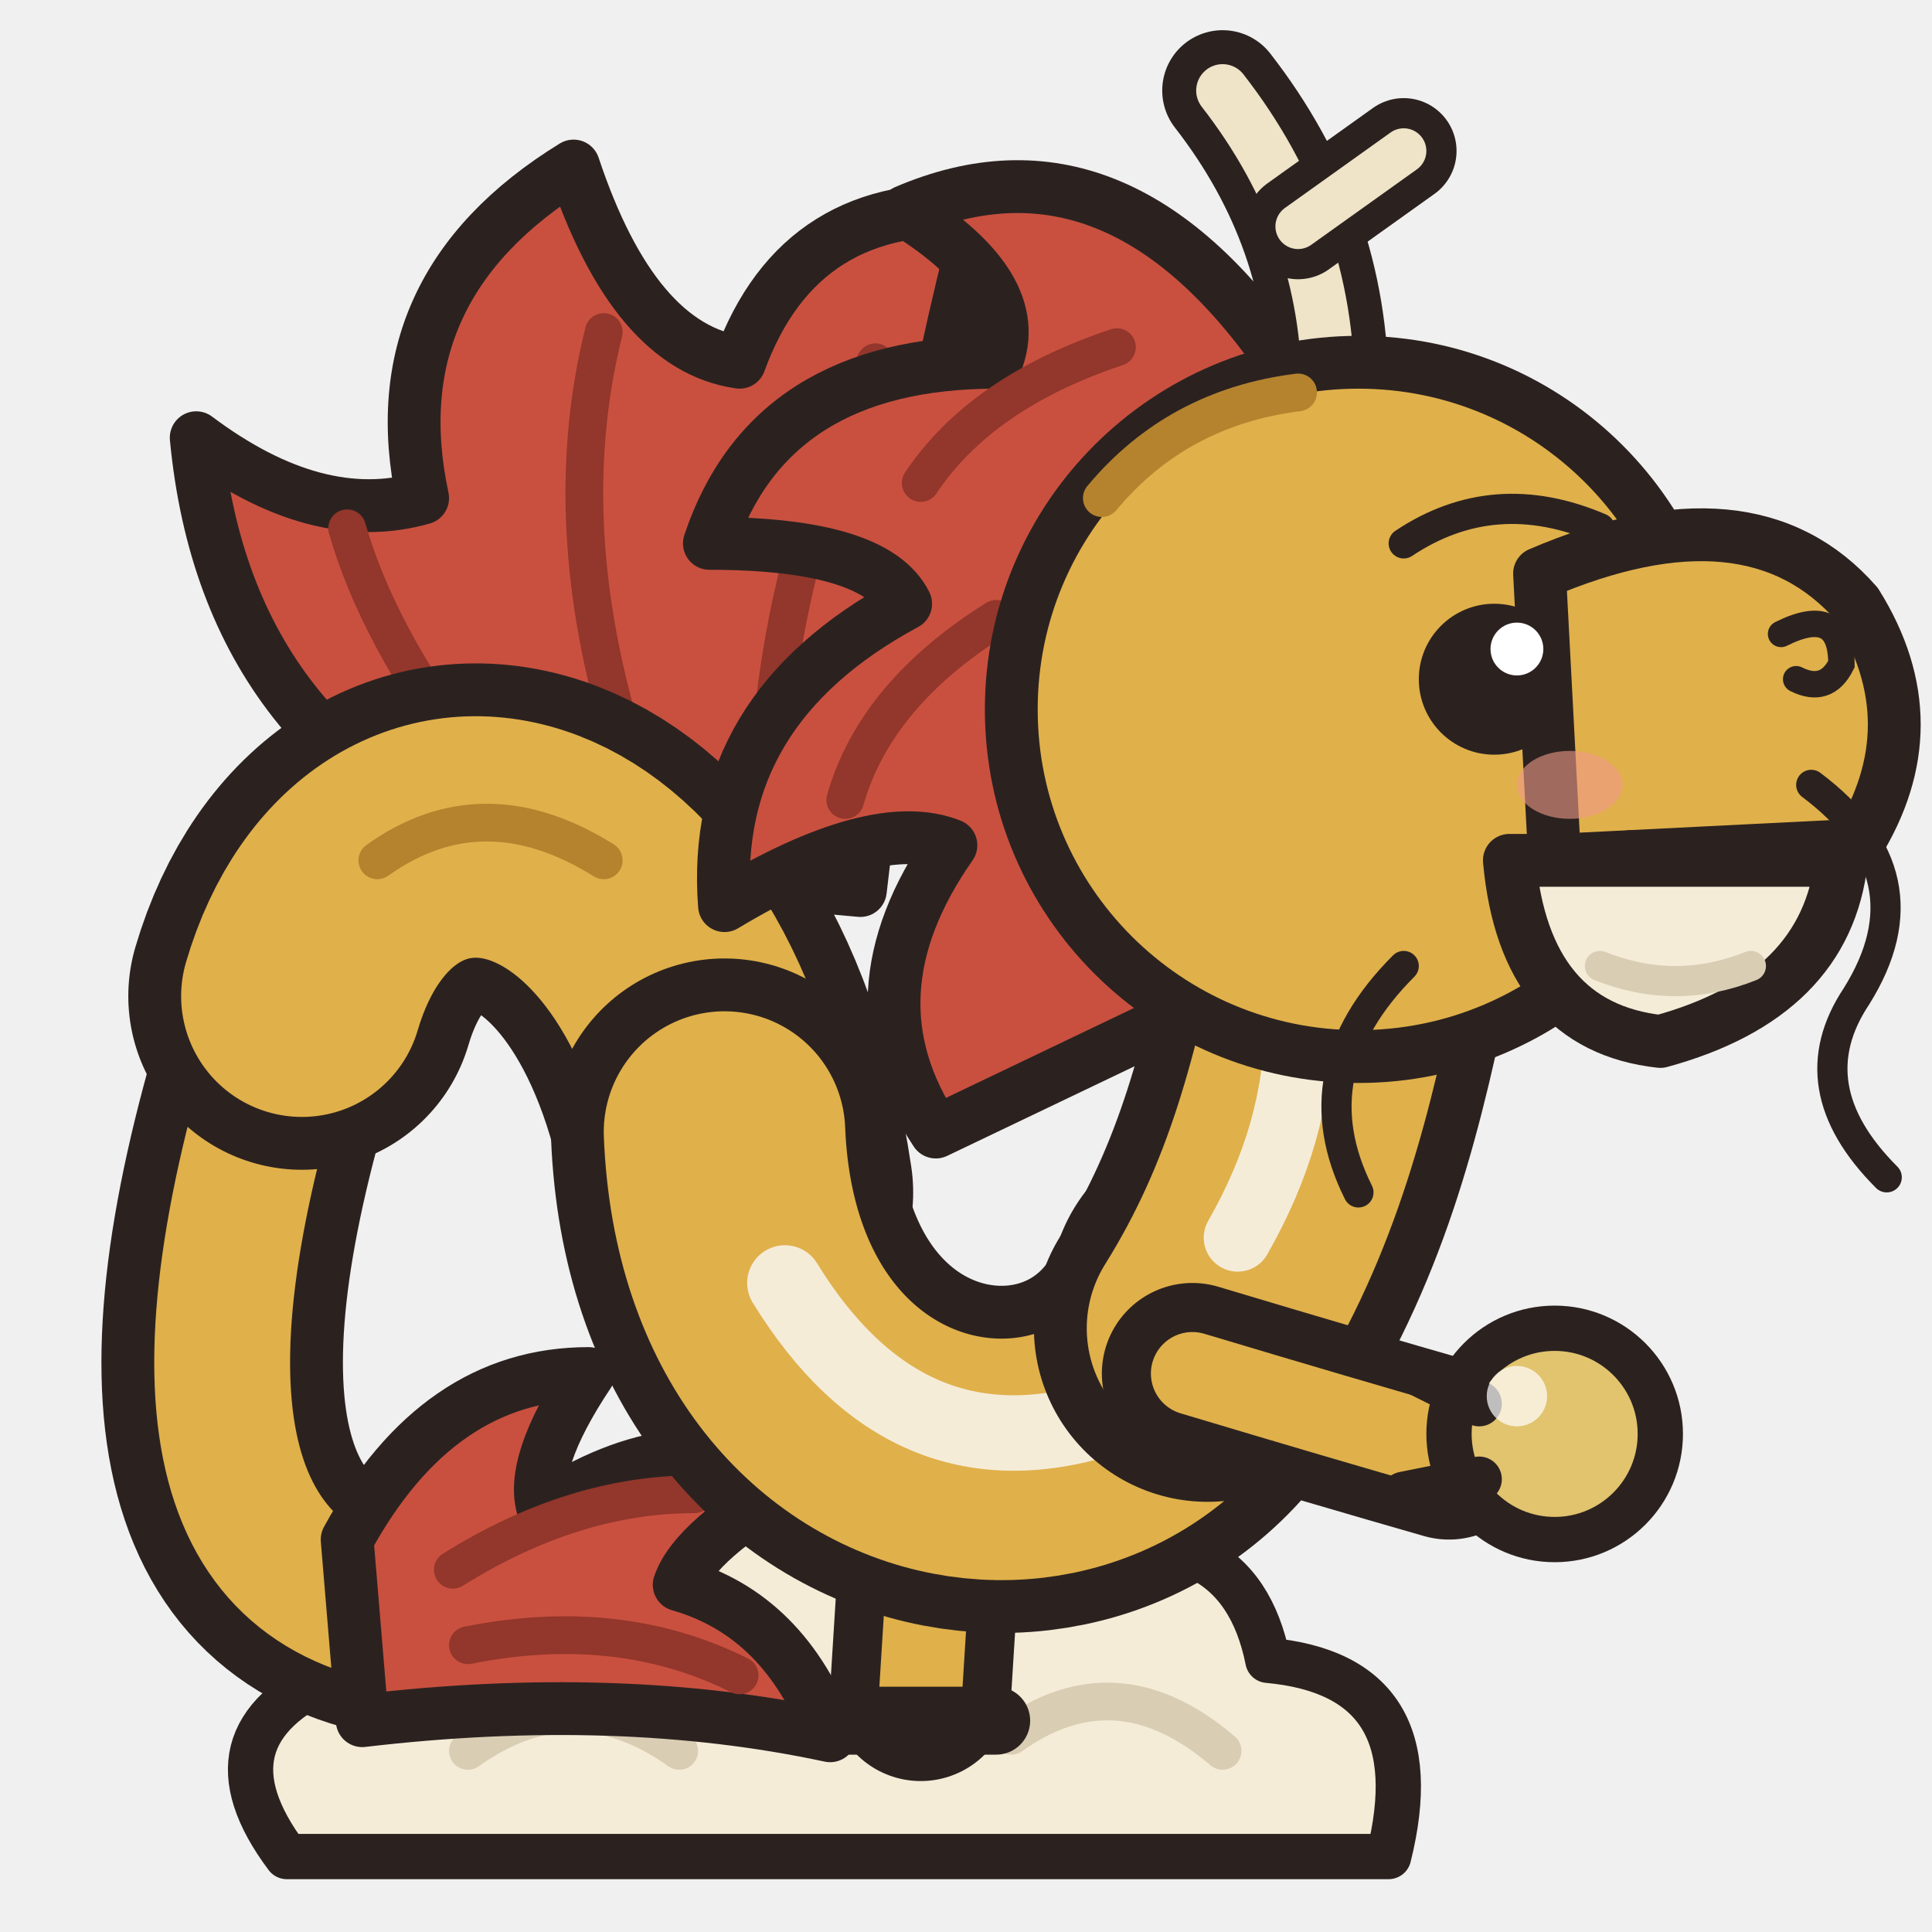
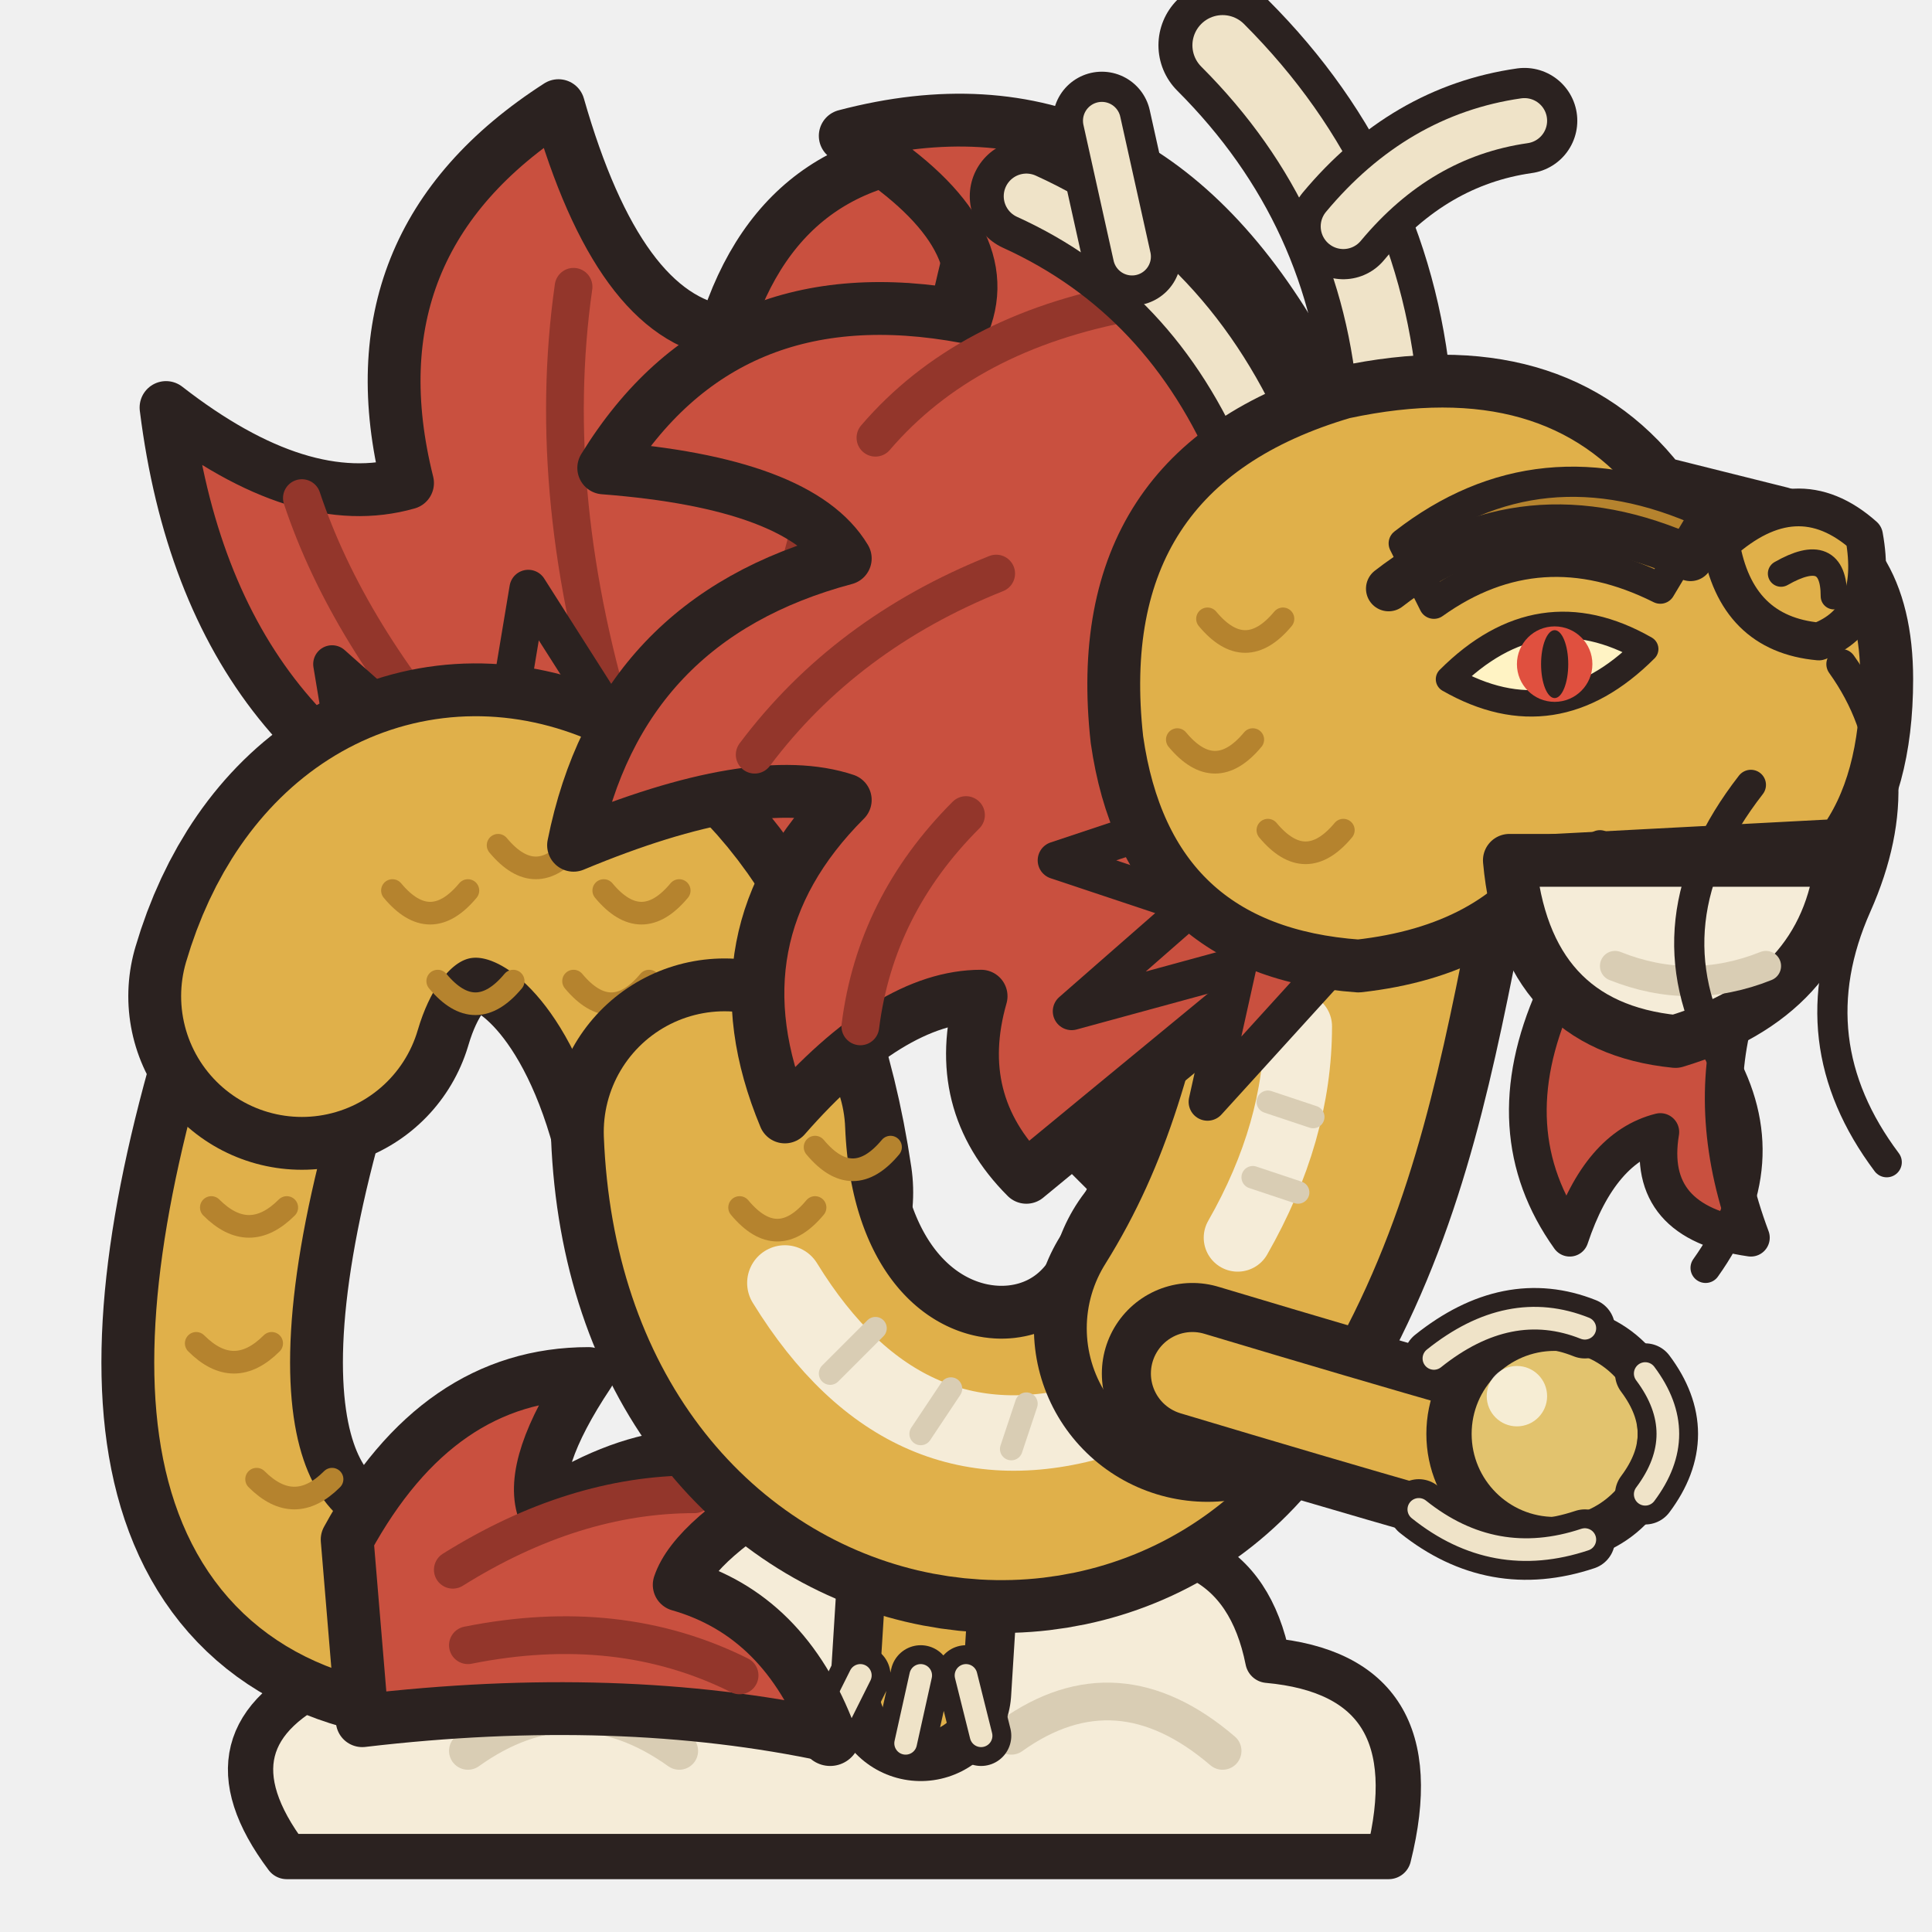
<svg xmlns="http://www.w3.org/2000/svg" viewBox="0 0 256 256" width="256" height="256">
  <g stroke="#2b2220" stroke-width="7" stroke-linejoin="round" stroke-linecap="round">
    <path d="M38 246 Q26 230 44 222 Q46 204 70 208 Q82 192 106 202 Q124 192 140 206 Q164 200 168 220 Q190 222 184 246 Z" fill="#f5ecd8" stroke-width="6" />
    <path d="M62 232 Q76 222 90 232 M134 230 Q148 220 162 232" fill="none" stroke="#d9cdb4" stroke-width="5" />
-     <path d="M70 114 Q30 100 26 58 Q42 70 56 66 Q50 38 76 22 Q84 46 98 48 Q106 26 130 28 Q120 66 114 118 Z" fill="#c9503f" />
-     <path d="M62 100 Q50 84 46 70 M82 96 Q74 68 80 44 M102 100 Q104 72 116 48" fill="none" stroke="#93362b" stroke-width="5" />
+     <path d="M70 114 Q28 102 22 54 Q40 68 54 64 Q46 32 74 14 Q82 42 96 44 Q104 18 132 20 Q120 64 114 118 Z" fill="#c9503f" />
+     <path d="M62 102 Q46 84 40 66 M82 98 Q72 66 76 38 M102 102 Q104 68 120 40" fill="none" stroke="#93362b" stroke-width="5" />
    <path d="M124 192 L122 224" stroke-width="24" />
    <path d="M124 192 L122 224" stroke="#e0b04a" stroke-width="11" />
-     <path d="M112 228 L132 228" stroke-width="9" />
+     <path d="M110 230 L114 222 M120 231 L122 222 M130 230 L128 222" stroke-width="8" />
+     <path d="M110 230 L114 222 M120 231 L122 222 M130 230 L128 222" stroke="#efe3c8" stroke-width="3" />
    <path d="M40 130 Q14 206 52 214" fill="none" stroke-width="32" />
    <path d="M40 130 Q14 206 52 214" fill="none" stroke="#e0b04a" stroke-width="18" />
+     <path d="M28 160 q5 5 10 0 M26 178 q5 5 10 0 M34 196 q5 5 10 0" fill="none" stroke="#b5832e" stroke-width="3" />
    <path d="M46 204 Q58 182 78 182 Q70 194 72 200 Q90 188 106 196 Q92 204 90 210 Q104 214 110 230 Q82 224 48 228 Z" fill="#c9503f" />
    <path d="M60 208 Q76 198 92 198 M62 218 Q82 214 98 222" fill="none" stroke="#93362b" stroke-width="5" />
+     <path d="M48 112 L44 88 L62 104 Z M66 102 L70 78 L84 100 Z M86 106 L98 86 L100 114 Z" fill="#c9503f" stroke-width="5" />
    <path d="M98 158 C90 104 50 98 40 132" fill="none" stroke-width="46" />
    <path d="M98 158 C90 104 50 98 40 132" fill="none" stroke="#e0b04a" stroke-width="32" />
-     <path d="M50 114 Q64 104 80 114" fill="none" stroke="#b5832e" stroke-width="5" />
+     <path d="M52 118 q5 6 10 0 M66 112 q5 6 10 0 M80 118 q5 6 10 0 M58 130 q5 6 10 0 M76 130 q5 6 10 0" fill="none" stroke="#b5832e" stroke-width="3" />
    <path d="M96 150 C98 200 150 206 162 172" fill="none" stroke-width="46" />
    <path d="M96 150 C98 200 150 206 162 172" fill="none" stroke="#e0b04a" stroke-width="32" />
    <path d="M104 170 Q120 196 146 188" fill="none" stroke="#f5ecd8" stroke-width="10" />
+     <path d="M110 182 L116 176 M122 190 L126 184 M134 192 L136 186" fill="none" stroke="#d9cdb4" stroke-width="3" />
+     <path d="M98 160 q5 6 10 0 M108 152 q5 6 10 0 M140 170 q5 6 10 0" fill="none" stroke="#b5832e" stroke-width="3" />
+     <path d="M158 156 L142 152 L156 166 Z M162 140 L148 132 L162 150 Z" fill="#c9503f" stroke-width="5" />
    <path d="M160 176 C170 160 174 144 178 124" fill="none" stroke-width="46" />
    <path d="M160 176 C170 160 174 144 178 124" fill="none" stroke="#e0b04a" stroke-width="32" />
    <path d="M164 164 Q172 150 172 136" fill="none" stroke="#f5ecd8" stroke-width="9" />
+     <path d="M166 156 L172 158 M168 146 L174 148" fill="none" stroke="#d9cdb4" stroke-width="3" />
    <path d="M158 182 Q178 188 192 192" fill="none" stroke-width="24" />
    <path d="M158 182 Q178 188 192 192" fill="none" stroke="#e0b04a" stroke-width="11" />
    <circle cx="206" cy="190" r="14" fill="#e2c36e" stroke-width="6" />
-     <path d="M188 182 L196 186 M186 198 L196 196" stroke-width="6" />
-     <path d="M170 48 Q148 16 120 28 Q136 38 132 48 Q102 48 94 72 Q116 72 120 80 Q94 94 96 120 Q116 108 126 112 Q112 132 124 150 L170 128 Z" fill="#c9503f" />
-     <path d="M148 46 Q130 52 122 64 M132 82 Q116 92 112 106" fill="none" stroke="#93362b" stroke-width="5" />
-     <path d="M176 52 Q176 30 162 12" fill="none" stroke-width="16" />
-     <path d="M176 52 Q176 30 162 12" fill="none" stroke="#efe3c8" stroke-width="7" />
-     <path d="M172 30 L186 20" fill="none" stroke-width="14" />
-     <path d="M172 30 L186 20" fill="none" stroke="#efe3c8" stroke-width="6" />
+     <path d="M190 180 Q200 172 210 176 M188 200 Q198 208 210 204 M218 182 Q224 190 218 198" fill="none" stroke-width="8" />
+     <path d="M190 180 Q200 172 210 176 M188 200 Q198 208 210 204 M218 182 Q224 190 218 198" fill="none" stroke="#efe3c8" stroke-width="3" />
+     <path d="M172 46 Q150 8 112 18 Q132 30 128 42 Q96 36 80 62 Q106 64 112 74 Q82 82 76 112 Q100 102 112 106 Q94 124 104 148 Q118 132 130 132 Q126 146 136 156 L170 128 Z" fill="#c9503f" />
+     <path d="M150 40 Q128 44 116 58 M132 76 Q112 84 100 100 M128 108 Q116 120 114 136" fill="none" stroke="#93362b" stroke-width="5" />
+     <path d="M164 106 L140 114 L158 120 L142 134 L164 128 L160 146 L180 124 Z" fill="#c9503f" stroke-width="5" />
+     <path d="M168 60 Q158 36 136 26" fill="none" stroke-width="15" />
+     <path d="M168 60 Q158 36 136 26" fill="none" stroke="#efe3c8" stroke-width="6" />
+     <path d="M150 34 L146 16" fill="none" stroke-width="13" />
+     <path d="M150 34 L146 16" fill="none" stroke="#efe3c8" stroke-width="5" />
+     <path d="M184 54 Q182 26 162 6" fill="none" stroke-width="17" />
+     <path d="M184 54 Q182 26 162 6" fill="none" stroke="#efe3c8" stroke-width="8" />
+     <path d="M178 30 Q188 18 202 16" fill="none" stroke-width="14" />
+     <path d="M178 30 Q188 18 202 16" fill="none" stroke="#efe3c8" stroke-width="6" />
    <path d="M204 116 L206 98 Q224 90 240 94 L242 116 Z" fill="#3a2e28" stroke="none" />
    <path d="M210 112 Q224 104 236 110" fill="none" stroke="#f09a88" stroke-width="7" />
-     <circle cx="180" cy="94" r="46" fill="#e0b04a" />
-     <path d="M204 76 Q232 64 246 80 Q256 96 246 112 L206 114 Z" fill="#e0b04a" />
-     <path d="M216 112 L220 120 L224 112 M234 112 L238 120 L242 112" fill="#f5ecd8" stroke-width="4" />
-     <path d="M146 66 Q156 54 172 52" fill="none" stroke="#b5832e" stroke-width="5" />
-     <path d="M200 114 L244 114 Q242 132 220 138 Q202 136 200 114 Z" fill="#f5ecd8" />
-     <path d="M212 128 Q222 132 232 128" fill="none" stroke="#d9cdb4" stroke-width="4" />
+     <path d="M148 98 Q144 62 178 52 Q206 46 220 64 L236 68 Q250 72 250 90 Q250 104 244 112 L206 114 Q198 126 180 128 Q152 126 148 98 Z" fill="#e0b04a" />
+     <path d="M186 72 Q204 58 226 68 L220 78 Q204 70 190 80 Z" fill="#b5832e" stroke-width="4" />
+     <path d="M228 72 Q238 63 247 71 Q249 82 241 85 Q230 84 228 72 Z" fill="#e0b04a" stroke-width="5" />
+     <path d="M160 82 q5 6 10 0 M156 98 q5 6 10 0 M168 110 q5 6 10 0" fill="none" stroke="#b5832e" stroke-width="3" />
+     <path d="M212 112 L215 122 L219 112 M226 112 L229 121 L233 112 M236 112 L239 120 L242 112" fill="#f5ecd8" stroke-width="4" />
+     <path d="M206 132 Q198 150 208 164 Q212 152 220 150 Q218 162 232 164 Q226 148 230 134 Z" fill="#c9503f" stroke-width="5" />
+     <path d="M200 114 L244 114 Q242 132 222 138 Q202 136 200 114 Z" fill="#f5ecd8" />
+     <path d="M214 128 Q224 132 234 128" fill="none" stroke="#d9cdb4" stroke-width="4" />
  </g>
-   <path d="M240 104 Q256 116 246 132 Q238 144 250 156" fill="none" stroke="#2b2220" stroke-width="4" stroke-linecap="round" />
-   <path d="M186 128 Q172 142 180 158" fill="none" stroke="#2b2220" stroke-width="4" stroke-linecap="round" />
-   <path d="M186 72 Q198 64 212 70" fill="none" stroke="#2b2220" stroke-width="4" stroke-linecap="round" />
-   <circle cx="198" cy="90" r="10" fill="#2b2220" />
-   <circle cx="201" cy="86" r="3.5" fill="#fff" />
-   <path d="M236 84 Q244 80 244 88 Q242 92 238 90" fill="none" stroke="#2b2220" stroke-width="3.5" stroke-linecap="round" />
-   <ellipse cx="208" cy="104" rx="7" ry="4.5" fill="#f09a88" opacity="0.6" />
+   <path d="M244 88 Q254 102 246 120 Q238 138 250 154" fill="none" stroke="#2b2220" stroke-width="4" stroke-linecap="round" />
+   <path d="M232 104 Q218 122 228 140 Q236 154 226 168" fill="none" stroke="#2b2220" stroke-width="4" stroke-linecap="round" />
+   <path d="M184 78 Q202 64 224 74" fill="none" stroke="#2b2220" stroke-width="6" stroke-linecap="round" />
+   <path d="M192 90 Q204 78 218 86 Q206 98 192 90 Z" fill="#fff3c4" stroke="#2b2220" stroke-width="3.5" stroke-linejoin="round" />
+   <circle cx="206" cy="88" r="5" fill="#e0503f" />
+   <ellipse cx="206" cy="88" rx="1.8" ry="4.5" fill="#2b2220" />
+   <path d="M236 76 Q243 72 243 79" fill="none" stroke="#2b2220" stroke-width="3.5" stroke-linecap="round" />
  <circle cx="201" cy="185" r="4" fill="#fff" opacity="0.7" />
</svg>
